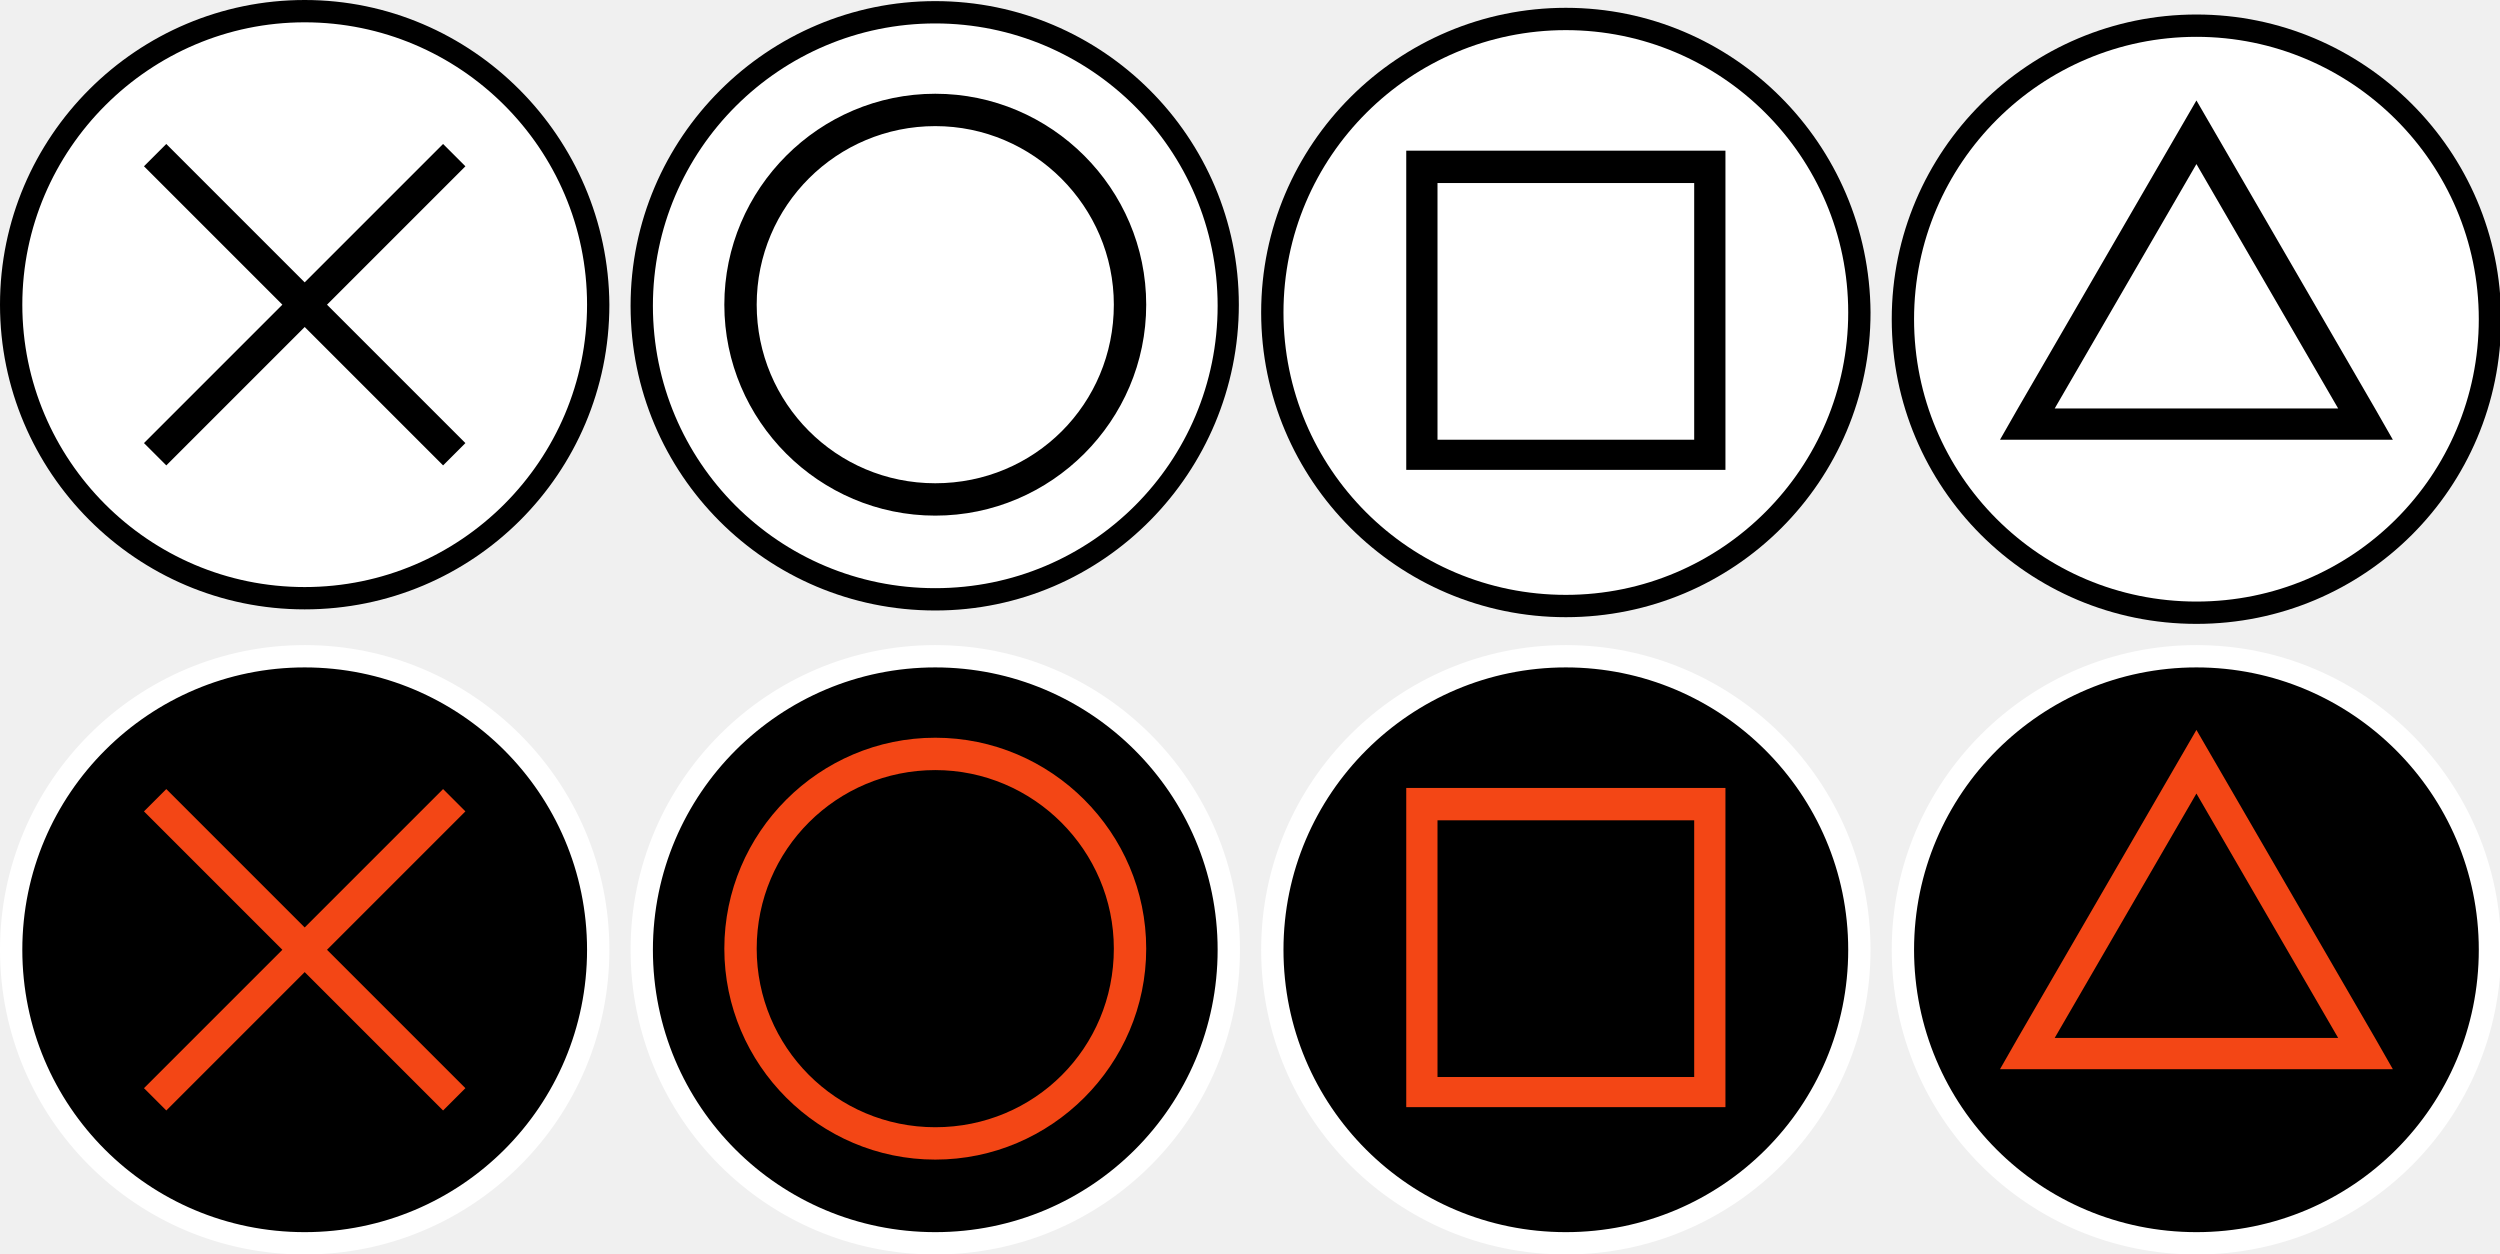
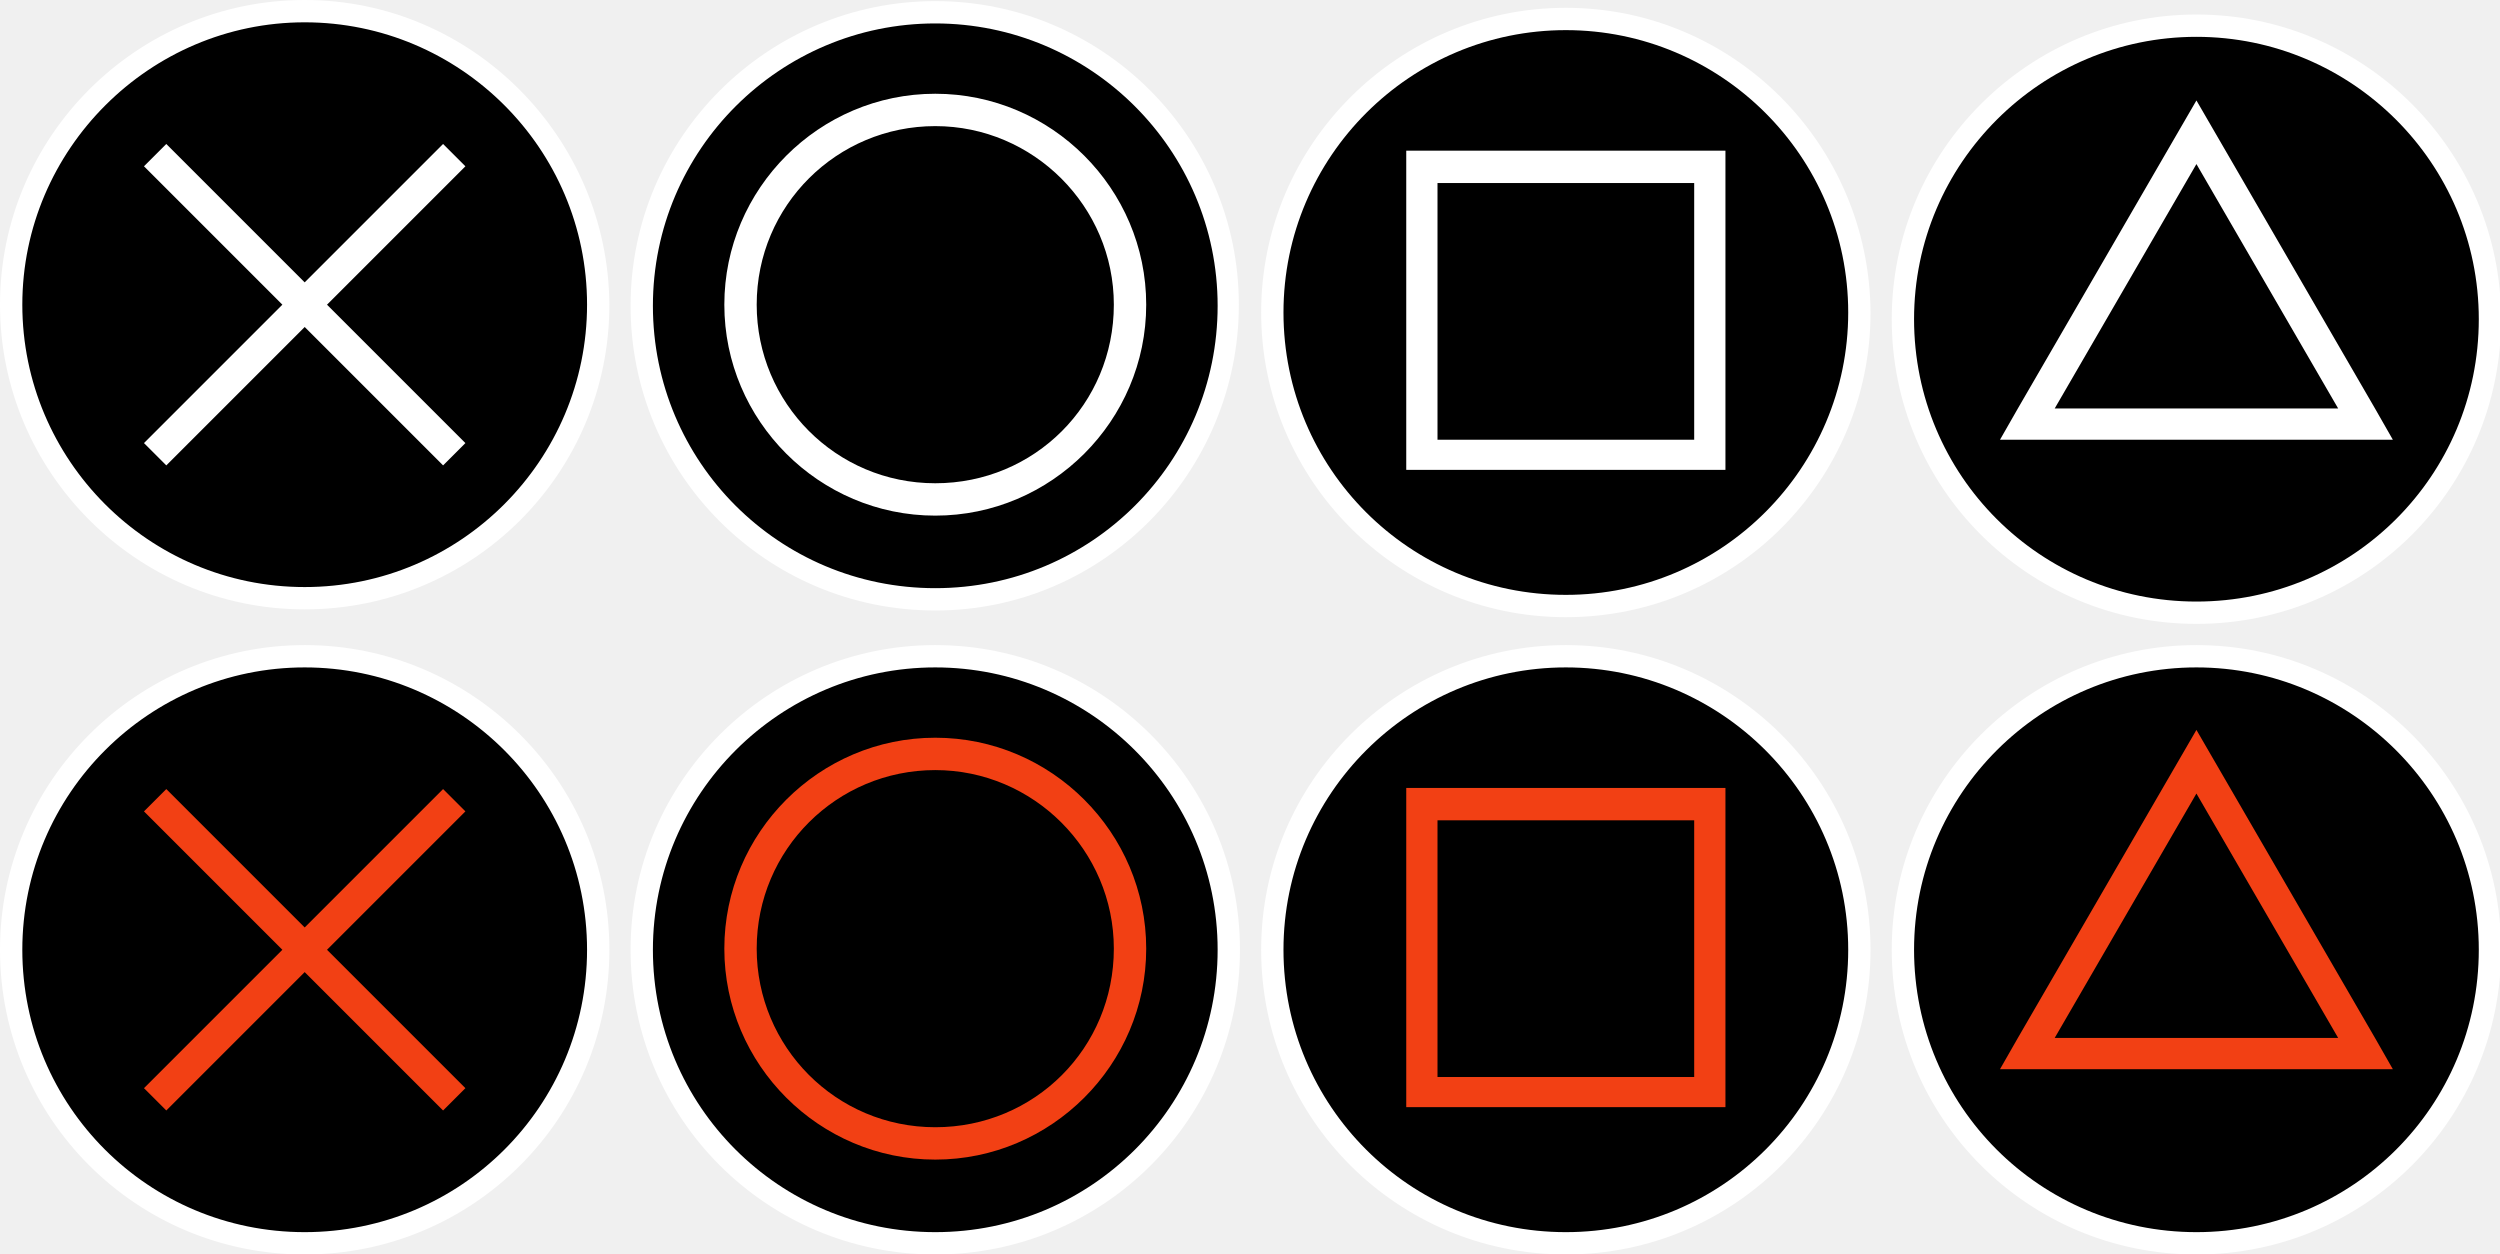
- <svg xmlns="http://www.w3.org/2000/svg" version="1.1" id="Layer_1" x="0px" y="0px" viewBox="0 0 224 112.3" style="enable-background:new 0 0 224 112.3;" xml:space="preserve">
-   <style type="text/css">
- 	.st0{fill:#FFFFFF;}
- 	.st1{fill:#f34615;}
+ <svg xmlns="http://www.w3.org/2000/svg" version="1.1" id="Layer_1" x="0px" y="0px" width="224px" height="112.3px" viewBox="-847 484.7 224 112.3" style="enable-background:new -847 484.7 224 112.3;" xml:space="preserve">
+   <defs id="defs4207" />
+   <style type="text/css" id="style4116">
+ 	.st0{fill:#2C2C2C;}
+ 	.st1{fill:#222222;}
+ 	.st2{fill:#7CB2E8;}
+ 	.st3{fill:#FF6666;}
+ 	.st4{fill:#FF69F8;}
+ 	.st5{fill:#40E2A0;}
+ 	.st6{fill:#D3D3D3;}
+ 	.st7{fill:#DDDDDD;}
+ 	.st8{fill:#834D17;}
+ 	.st9{fill:#009999;}
+ 	.st10{fill:#009607;}
+ 	.st11{fill:#BF1D5F;}
</style>
  <g id="g4126">
    <g id="g4122">
-       <path id="path4118" class="st0" d="M27.3,53.6C12.8,53.6,1,41.8,1,27.3S12.8,1,27.3,1s26.3,11.8,26.3,26.3S41.8,53.6,27.3,53.6z" />
-       <path id="path4120" d="M27.3,2c13.9,0,25.3,11.3,25.3,25.3c0,13.9-11.3,25.3-25.3,25.3S2,41.2,2,27.3C2,13.4,13.4,2,27.3,2     M27.3,0C12.3,0,0,12.2,0,27.3c0,15,12.2,27.3,27.3,27.3s27.3-12.2,27.3-27.3C54.5,12.3,42.3,0,27.3,0L27.3,0z" />
+       <path class="st0" d="M-819.7,538.3c-14.5,0-26.3-11.8-26.3-26.3s11.8-26.3,26.3-26.3s26.3,11.8,26.3,26.3    S-805.2,538.3-819.7,538.3z" id="path4118" style="fill:#000000;fill-opacity:1" />
+       <path class="st1" d="M-819.7,486.7c13.9,0,25.3,11.3,25.3,25.3c0,13.9-11.3,25.3-25.3,25.3S-845,525.9-845,512    C-845,498.1-833.6,486.7-819.7,486.7 M-819.7,484.7c-15,0-27.3,12.2-27.3,27.3c0,15,12.2,27.3,27.3,27.3s27.3-12.2,27.3-27.3    C-792.5,497-804.7,484.7-819.7,484.7L-819.7,484.7z" id="path4120" style="fill:#ffffff;fill-opacity:1" />
    </g>
-     <polygon id="polygon4124" points="41.7,14.9 39.7,12.9 27.3,25.3 14.9,12.9 12.9,14.9 25.3,27.3 12.9,39.7 14.9,41.7 27.3,29.3    39.7,41.7 41.7,39.7 29.3,27.3  " />
+     <polygon class="st2" points="-805.3,499.6 -807.3,497.6 -819.7,510 -832.1,497.6 -834.1,499.6 -821.7,512 -834.1,524.4    -832.1,526.4 -819.7,514 -807.3,526.4 -805.3,524.4 -817.7,512  " id="polygon4124" style="fill:#ffffff;fill-opacity:1" />
  </g>
  <g id="g4136">
    <g id="g4132">
-       <path id="path4128" class="st0" d="M83.8,53.5c-14.5,0-26.3-11.8-26.3-26.3S69.3,0.9,83.8,0.9S110,12.8,110,27.3    S98.3,53.5,83.8,53.5z" />
-       <path id="path4130" d="M83.8,2.1c13.9,0,25.3,11.3,25.3,25.3S97.8,52.7,83.8,52.7S58.5,41.4,58.5,27.4S69.9,2.1,83.8,2.1     M83.8,0.1c-15,0-27.3,12.2-27.3,27.3s12.2,27.3,27.3,27.3S111,42.3,111,27.3S98.8,0.1,83.8,0.1L83.8,0.1z" />
+       <path class="st0" d="M-763.2,538.2c-14.5,0-26.3-11.8-26.3-26.3c0-14.5,11.8-26.3,26.3-26.3S-737,497.5-737,512    C-737,526.5-748.7,538.2-763.2,538.2z" id="path4128" style="fill:#000000;fill-opacity:1" />
+       <path class="st1" d="M-763.2,486.8c13.9,0,25.3,11.3,25.3,25.3s-11.3,25.3-25.3,25.3s-25.3-11.3-25.3-25.3    S-777.1,486.8-763.2,486.8 M-763.2,484.8c-15,0-27.3,12.2-27.3,27.3s12.2,27.3,27.3,27.3S-736,527-736,512    S-748.2,484.8-763.2,484.8L-763.2,484.8z" id="path4130" style="fill:#ffffff;fill-opacity:1" />
    </g>
-     <path id="path4134" d="M83.8,8.4c-10.4,0-18.9,8.5-18.9,18.9c0,10.4,8.5,18.9,18.9,18.9s18.9-8.5,18.9-18.9   C102.7,16.9,94.2,8.4,83.8,8.4z M83.8,43.3c-8.9,0-16-7.2-16-16c0-8.9,7.2-16,16-16s16,7.2,16,16C99.8,36.2,92.7,43.3,83.8,43.3z" />
+     <path class="st3" d="M-763.2,493.1c-10.4,0-18.9,8.5-18.9,18.9c0,10.4,8.5,18.9,18.9,18.9s18.9-8.5,18.9-18.9   C-744.3,501.6-752.8,493.1-763.2,493.1z M-763.2,528c-8.9,0-16-7.2-16-16c0-8.9,7.2-16,16-16s16,7.2,16,16   C-747.2,520.9-754.3,528-763.2,528z" id="path4134" style="fill:#ffffff;fill-opacity:1" />
  </g>
  <g id="g4146">
    <g id="g4142">
-       <path id="path4138" class="st0" d="M140.3,54.1c-14.5,0-26.3-11.8-26.3-26.3s11.8-26.3,26.3-26.3s26.3,11.8,26.3,26.3    S154.8,54.1,140.3,54.1z" />
-       <path id="path4140" d="M140.3,2.7c13.9,0,25.3,11.3,25.3,25.3c0,13.9-11.3,25.3-25.3,25.3S115,42,115,28S126.4,2.7,140.3,2.7     M140.3,0.7c-15,0-27.3,12.2-27.3,27.3c0,15,12.2,27.3,27.3,27.3s27.3-12.2,27.3-27.3C167.5,12.9,155.3,0.7,140.3,0.7L140.3,0.7z" />
+       <path class="st0" d="M-706.7,538.8c-14.5,0-26.3-11.8-26.3-26.3s11.8-26.3,26.3-26.3s26.3,11.8,26.3,26.3    S-692.2,538.8-706.7,538.8z" id="path4138" style="fill:#000000;fill-opacity:1" />
+       <path class="st1" d="M-706.7,487.4c13.9,0,25.3,11.3,25.3,25.3c0,13.9-11.3,25.3-25.3,25.3s-25.3-11.3-25.3-25.3    C-732,498.7-720.6,487.4-706.7,487.4 M-706.7,485.4c-15,0-27.3,12.2-27.3,27.3c0,15,12.2,27.3,27.3,27.3s27.3-12.2,27.3-27.3    C-679.5,497.6-691.7,485.4-706.7,485.4L-706.7,485.4z" id="path4140" style="fill:#ffffff;fill-opacity:1" />
    </g>
-     <path id="path4144" d="M151.8,13.5h-23H126v2.8v23v2.8h2.8h23h2.8v-2.8v-23v-2.8H151.8z M151.8,39.4h-23v-23h23V39.4z" />
+     <path class="st4" d="M-695.2,498.2h-23h-2.8v2.8v23v2.8h2.8h23h2.8v-2.8v-23v-2.8H-695.2z M-695.2,524.1h-23v-23h23V524.1z" id="path4144" style="fill:#ffffff;fill-opacity:1" />
  </g>
  <g id="g4158">
    <g id="g4156">
      <g id="g4152">
-         <path id="path4148" class="st0" d="M196.8,54.8c-14.5,0-26.3-11.8-26.3-26.3s11.8-26.3,26.3-26.3s26.3,11.8,26.3,26.3     S211.3,54.8,196.8,54.8z" />
-         <path id="path4150" d="M196.8,3.3c13.9,0,25.3,11.3,25.3,25.3s-11.3,25.3-25.3,25.3s-25.3-11.3-25.3-25.3S182.9,3.3,196.8,3.3      M196.8,1.3c-15,0-27.3,12.2-27.3,27.3s12.2,27.3,27.3,27.3s27.3-12.2,27.3-27.3S211.8,1.3,196.8,1.3L196.8,1.3z" />
+         <path class="st0" d="M-650.2,539.5c-14.5,0-26.3-11.8-26.3-26.3s11.8-26.3,26.3-26.3s26.3,11.8,26.3,26.3     S-635.7,539.5-650.2,539.5z" id="path4148" style="fill:#000000;fill-opacity:1" />
+         <path class="st1" d="M-650.2,488c13.9,0,25.3,11.3,25.3,25.3s-11.3,25.3-25.3,25.3s-25.3-11.3-25.3-25.3S-664.1,488-650.2,488      M-650.2,486c-15,0-27.3,12.2-27.3,27.3s12.2,27.3,27.3,27.3s27.3-12.2,27.3-27.3S-635.2,486-650.2,486L-650.2,486z" id="path4150" style="fill:#ffffff;fill-opacity:1" />
      </g>
-       <path id="path4154" d="M212.8,36.6L196.8,9l-16,27.6l-1.6,2.8h3.3h14.3h14.3h3.3L212.8,36.6z M196.8,36.6h-12.7l12.7-21.9    l12.7,21.9H196.8z" />
+       <path class="st5" d="M-634.2,521.3l-16-27.6l-16,27.6l-1.6,2.8l3.3,0l14.3,0l14.3,0l3.3,0L-634.2,521.3z M-650.2,521.3l-12.7,0    l12.7-21.9l12.7,21.9L-650.2,521.3z" id="path4154" style="fill:#ffffff;fill-opacity:1" />
    </g>
  </g>
  <g id="g4168">
    <g id="g4164">
-       <path id="path4160" d="M27.3,111.4C12.8,111.4,1,99.6,1,85.1s11.8-26.3,26.3-26.3s26.3,11.8,26.3,26.3S41.8,111.4,27.3,111.4z" />
-       <path id="path4162" class="st0" d="M27.3,59.8c13.9,0,25.3,11.3,25.3,25.3s-11.3,25.3-25.3,25.3S2,99.1,2,85.1    S13.4,59.8,27.3,59.8 M27.3,57.8C12.3,57.8,0,70,0,85.1s12.2,27.3,27.3,27.3s27.3-12.2,27.3-27.3S42.3,57.8,27.3,57.8L27.3,57.8z" />
+       <path class="st6" d="M-819.7,596.1c-14.5,0-26.3-11.8-26.3-26.3s11.8-26.3,26.3-26.3s26.3,11.8,26.3,26.3    S-805.2,596.1-819.7,596.1z" id="path4160" style="fill:#000000;fill-opacity:1" />
+       <path class="st7" d="M-819.7,544.5c13.9,0,25.3,11.3,25.3,25.3s-11.3,25.3-25.3,25.3s-25.3-11.3-25.3-25.3    S-833.6,544.5-819.7,544.5 M-819.7,542.5c-15,0-27.3,12.2-27.3,27.3s12.2,27.3,27.3,27.3s27.3-12.2,27.3-27.3    S-804.7,542.5-819.7,542.5L-819.7,542.5z" id="path4162" style="fill:#ffffff;fill-opacity:1" />
    </g>
-     <polygon id="polygon4166" class="st1" points="41.7,72.7 39.7,70.7 27.3,83.1 14.9,70.7 12.9,72.7 25.3,85.1 12.9,97.5 14.9,99.5    27.3,87.1 39.7,99.5 41.7,97.5 29.3,85.1  " />
+     <polygon class="st8" points="-805.3,557.4 -807.3,555.4 -819.7,567.8 -832.1,555.4 -834.1,557.4 -821.7,569.8 -834.1,582.2    -832.1,584.2 -819.7,571.8 -807.3,584.2 -805.3,582.2 -817.7,569.8  " id="polygon4166" style="fill:#f24014;fill-opacity:1" />
  </g>
  <g id="g4178">
    <g id="g4174">
-       <path id="path4170" d="M83.8,111.2c-14.5,0-26.3-11.8-26.3-26.3s11.8-26.3,26.3-26.3s26.3,11.8,26.3,26.3S98.3,111.2,83.8,111.2z" />
-       <path id="path4172" class="st0" d="M83.8,59.8c13.9,0,25.3,11.3,25.3,25.3s-11.3,25.3-25.3,25.3S58.5,99.1,58.5,85.1    S69.9,59.8,83.8,59.8 M83.8,57.8c-15,0-27.3,12.2-27.3,27.3s12.2,27.3,27.3,27.3s27.3-12.2,27.3-27.3S98.8,57.8,83.8,57.8    L83.8,57.8z" />
+       <path class="st6" d="M-763.2,595.9c-14.5,0-26.3-11.8-26.3-26.3s11.8-26.3,26.3-26.3s26.3,11.8,26.3,26.3    S-748.7,595.9-763.2,595.9z" id="path4170" style="fill:#000000;fill-opacity:1" />
+       <path class="st7" d="M-763.2,544.5c13.9,0,25.3,11.3,25.3,25.3s-11.3,25.3-25.3,25.3s-25.3-11.3-25.3-25.3    S-777.1,544.5-763.2,544.5 M-763.2,542.5c-15,0-27.3,12.2-27.3,27.3s12.2,27.3,27.3,27.3s27.3-12.2,27.3-27.3    S-748.2,542.5-763.2,542.5L-763.2,542.5z" id="path4172" style="fill:#ffffff;fill-opacity:1" />
    </g>
-     <path id="path4176" class="st1" d="M83.8,66.1c-10.4,0-18.9,8.5-18.9,18.9s8.5,18.9,18.9,18.9s18.9-8.5,18.9-18.9   S94.2,66.1,83.8,66.1z M83.8,101c-8.9,0-16-7.2-16-16c0-8.9,7.2-16,16-16s16,7.2,16,16C99.8,93.9,92.7,101,83.8,101z" />
+     <path class="st9" d="M-763.2,550.8c-10.4,0-18.9,8.5-18.9,18.9c0,10.4,8.5,18.9,18.9,18.9s18.9-8.5,18.9-18.9   C-744.3,559.3-752.8,550.8-763.2,550.8z M-763.2,585.7c-8.9,0-16-7.2-16-16c0-8.9,7.2-16,16-16s16,7.2,16,16   C-747.2,578.6-754.3,585.7-763.2,585.7z" id="path4176" style="fill:#f24014;fill-opacity:1" />
  </g>
  <g id="g4188">
    <g id="g4184">
-       <path id="path4180" d="M140.3,111.2c-14.5,0-26.3-11.8-26.3-26.3s11.8-26.3,26.3-26.3s26.3,11.8,26.3,26.3    S154.8,111.2,140.3,111.2z" />
-       <path id="path4182" class="st0" d="M140.3,59.8c13.9,0,25.3,11.3,25.3,25.3s-11.3,25.3-25.3,25.3S115,99.1,115,85.1    S126.4,59.8,140.3,59.8 M140.3,57.8c-15,0-27.3,12.2-27.3,27.3s12.2,27.3,27.3,27.3s27.3-12.2,27.3-27.3S155.3,57.8,140.3,57.8    L140.3,57.8z" />
+       <path class="st6" d="M-706.7,595.9c-14.5,0-26.3-11.8-26.3-26.3s11.8-26.3,26.3-26.3s26.3,11.8,26.3,26.3    S-692.2,595.9-706.7,595.9z" id="path4180" style="fill:#000000;fill-opacity:1" />
+       <path class="st7" d="M-706.7,544.5c13.9,0,25.3,11.3,25.3,25.3s-11.3,25.3-25.3,25.3s-25.3-11.3-25.3-25.3    S-720.6,544.5-706.7,544.5 M-706.7,542.5c-15,0-27.3,12.2-27.3,27.3s12.2,27.3,27.3,27.3s27.3-12.2,27.3-27.3    S-691.7,542.5-706.7,542.5L-706.7,542.5z" id="path4182" style="fill:#ffffff;fill-opacity:1" />
    </g>
-     <path id="path4186" class="st1" d="M151.8,70.6h-23H126v2.8v23v2.8h2.8h23h2.8v-2.8v-23v-2.8H151.8z M151.8,96.5h-23v-23h23V96.5z" />
+     <path class="st10" d="M-695.2,555.3h-23h-2.8v2.8v23v2.8h2.8h23h2.8v-2.8v-23v-2.8H-695.2z M-695.2,581.2h-23v-23h23V581.2z" id="path4186" style="fill:#f24014;fill-opacity:1" />
  </g>
  <g id="g4202">
    <g id="g4200">
      <g id="g4198">
        <g id="g4194">
-           <path id="path4190" d="M196.8,111.3c-14.5,0-26.3-11.8-26.3-26.3s11.8-26.3,26.3-26.3s26.3,11.8,26.3,26.3      S211.3,111.3,196.8,111.3z" />
-           <path id="path4192" class="st0" d="M196.8,59.8c13.9,0,25.3,11.3,25.3,25.3s-11.3,25.3-25.3,25.3s-25.3-11.3-25.3-25.3      S182.9,59.8,196.8,59.8 M196.8,57.8c-15,0-27.3,12.2-27.3,27.3s12.2,27.3,27.3,27.3s27.3-12.2,27.3-27.3S211.8,57.8,196.8,57.8      L196.8,57.8z" />
+           <path class="st6" d="M-650.2,596c-14.5,0-26.3-11.8-26.3-26.3s11.8-26.3,26.3-26.3s26.3,11.8,26.3,26.3S-635.7,596-650.2,596z" id="path4190" style="fill:#000000;fill-opacity:1" />
+           <path class="st7" d="M-650.2,544.5c13.9,0,25.3,11.3,25.3,25.3s-11.3,25.3-25.3,25.3s-25.3-11.3-25.3-25.3      S-664.1,544.5-650.2,544.5 M-650.2,542.5c-15,0-27.3,12.2-27.3,27.3s12.2,27.3,27.3,27.3s27.3-12.2,27.3-27.3      S-635.2,542.5-650.2,542.5L-650.2,542.5z" id="path4192" style="fill:#ffffff;fill-opacity:1" />
        </g>
-         <path id="path4196" class="st1" d="M212.8,93l-16-27.6l-16,27.6l-1.6,2.8h3.3h14.3h14.3h3.3L212.8,93z M196.8,93h-12.7l12.7-21.9     L209.5,93H196.8z" />
+         <path class="st11" d="M-634.2,577.7l-16-27.6l-16,27.6l-1.6,2.8l3.3,0l14.3,0l14.3,0l3.3,0L-634.2,577.7z M-650.2,577.7l-12.7,0     l12.7-21.9l12.7,21.9L-650.2,577.7z" id="path4196" style="fill:#f24014;fill-opacity:1" />
      </g>
    </g>
  </g>
-   <linearGradient id="st1" x1="0" x2="0" y1="0" y2="1">
-     <stop offset="0%" stop-color="red" />
-     <stop offset="50%" stop-color="black" stop-opacity="0" />
-     <stop offset="100%" stop-color="blue" />
-   </linearGradient>
</svg>
